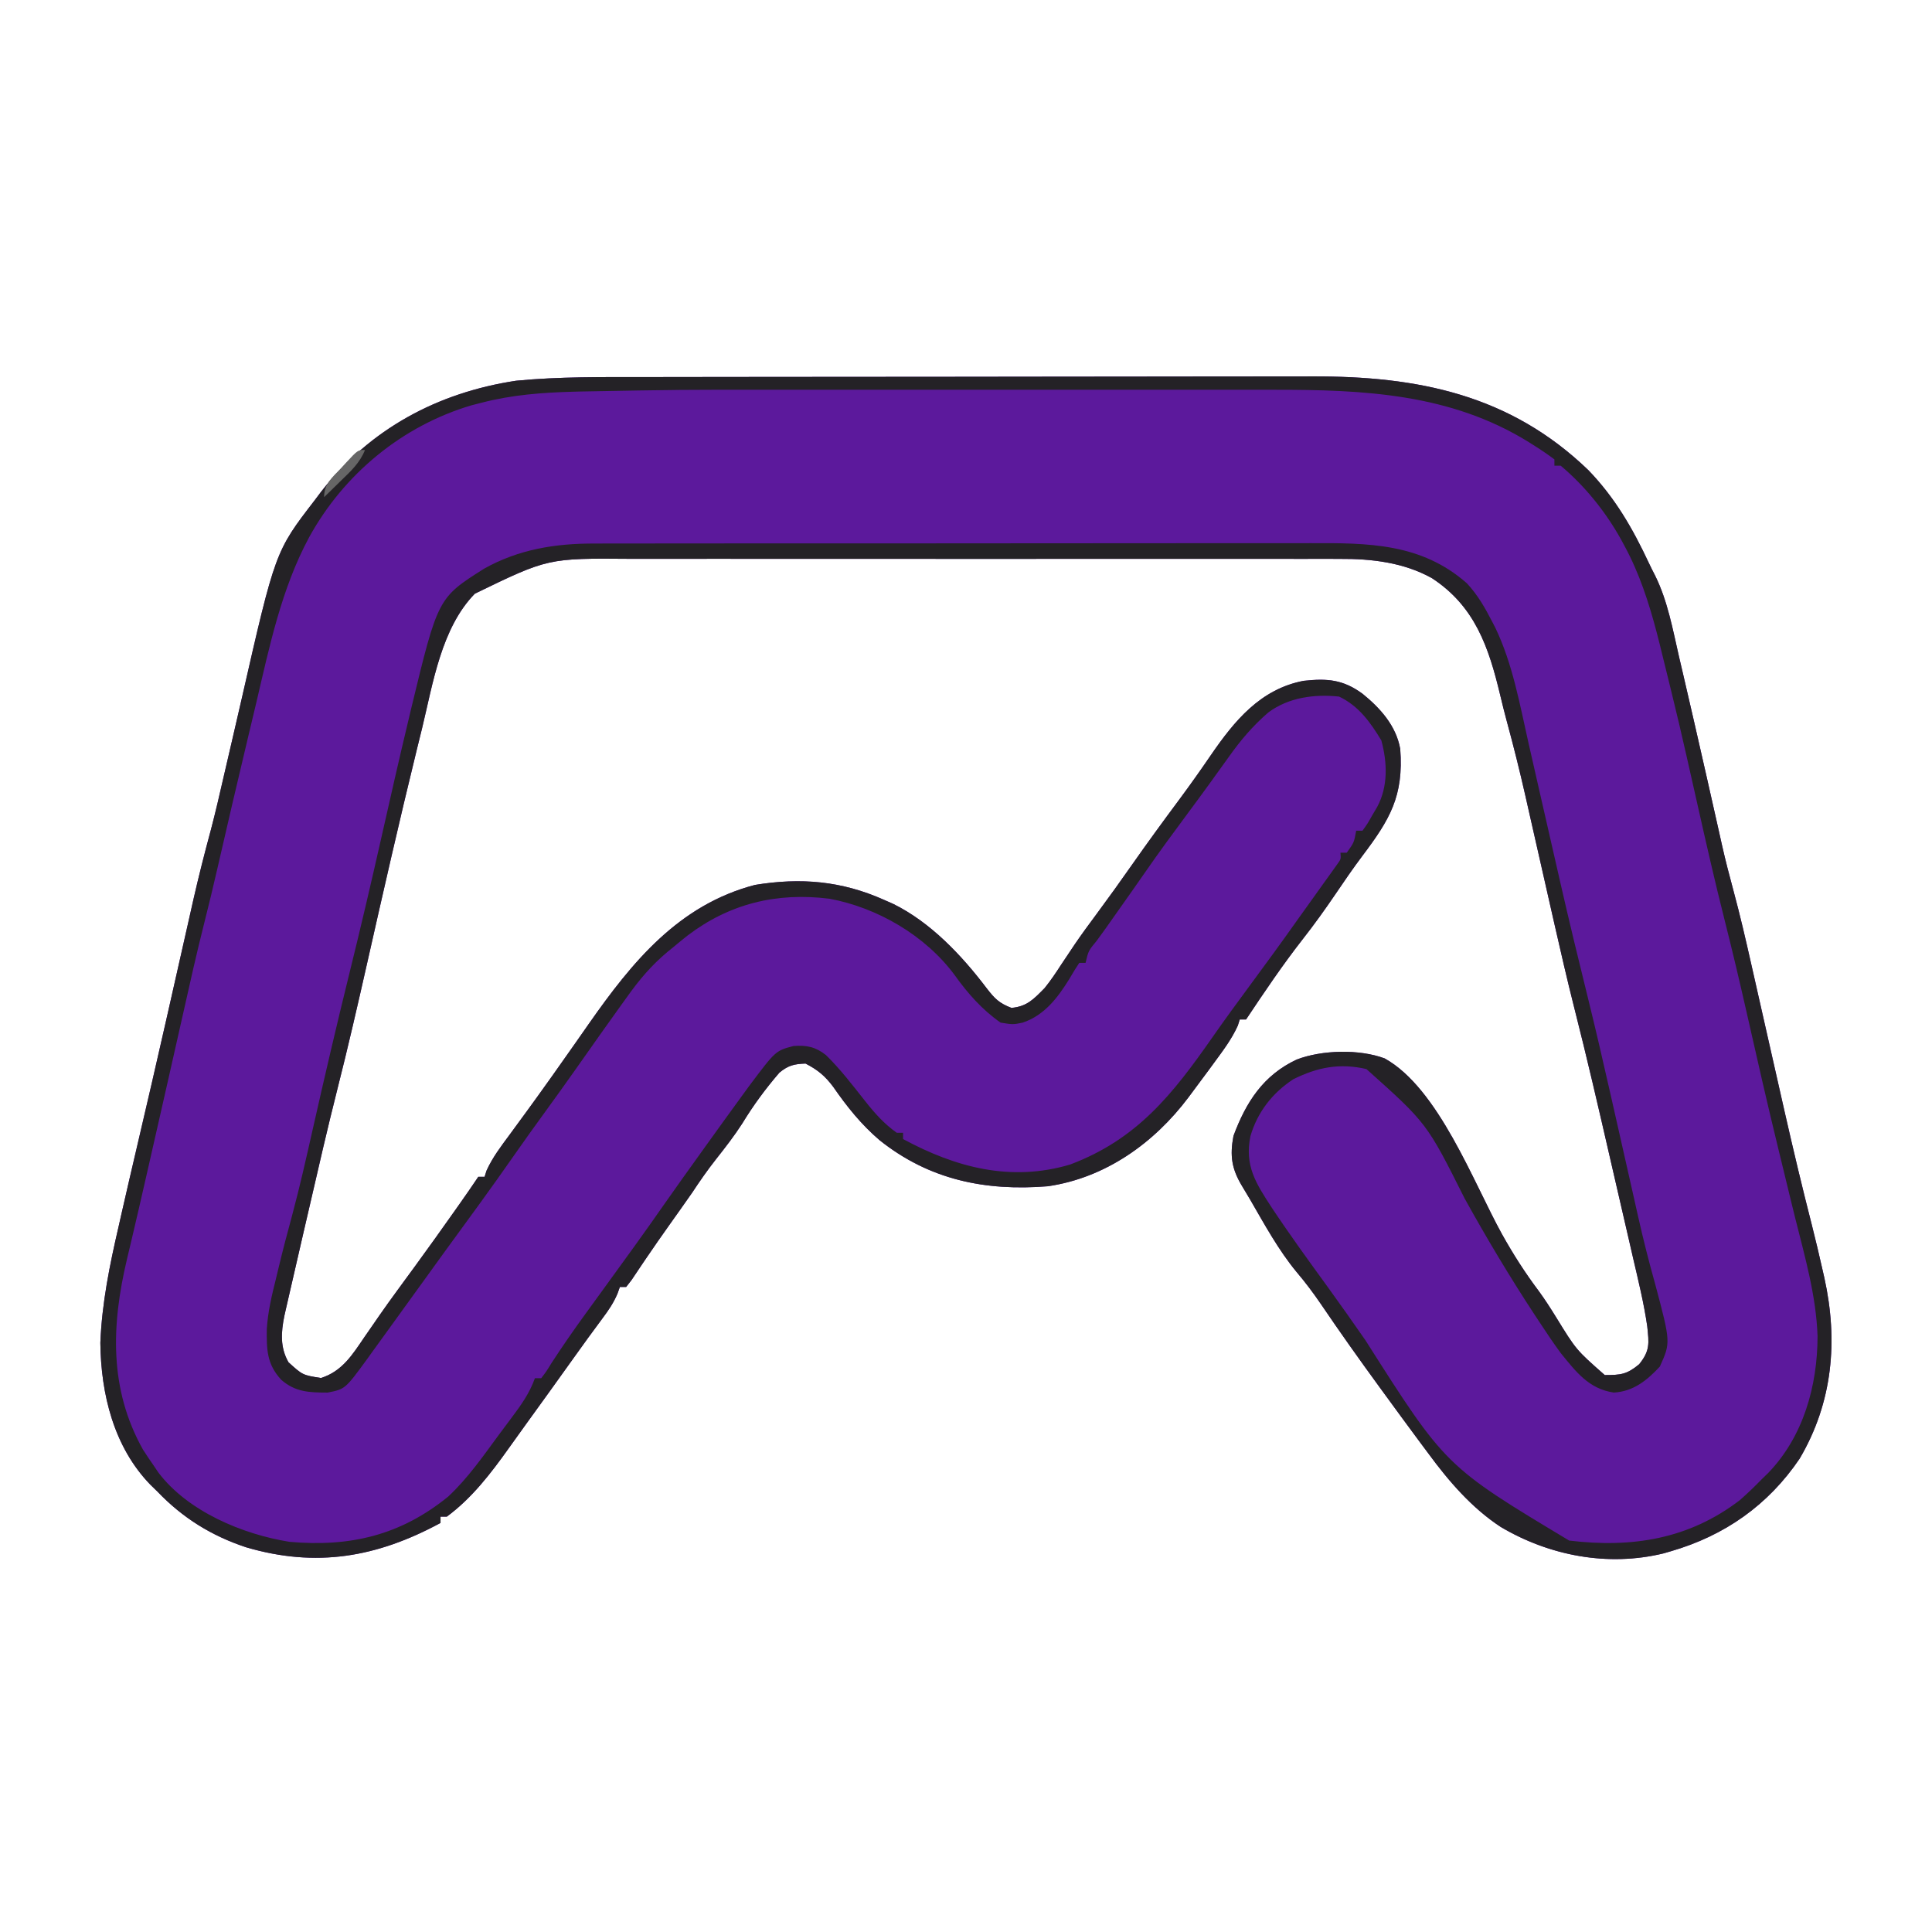
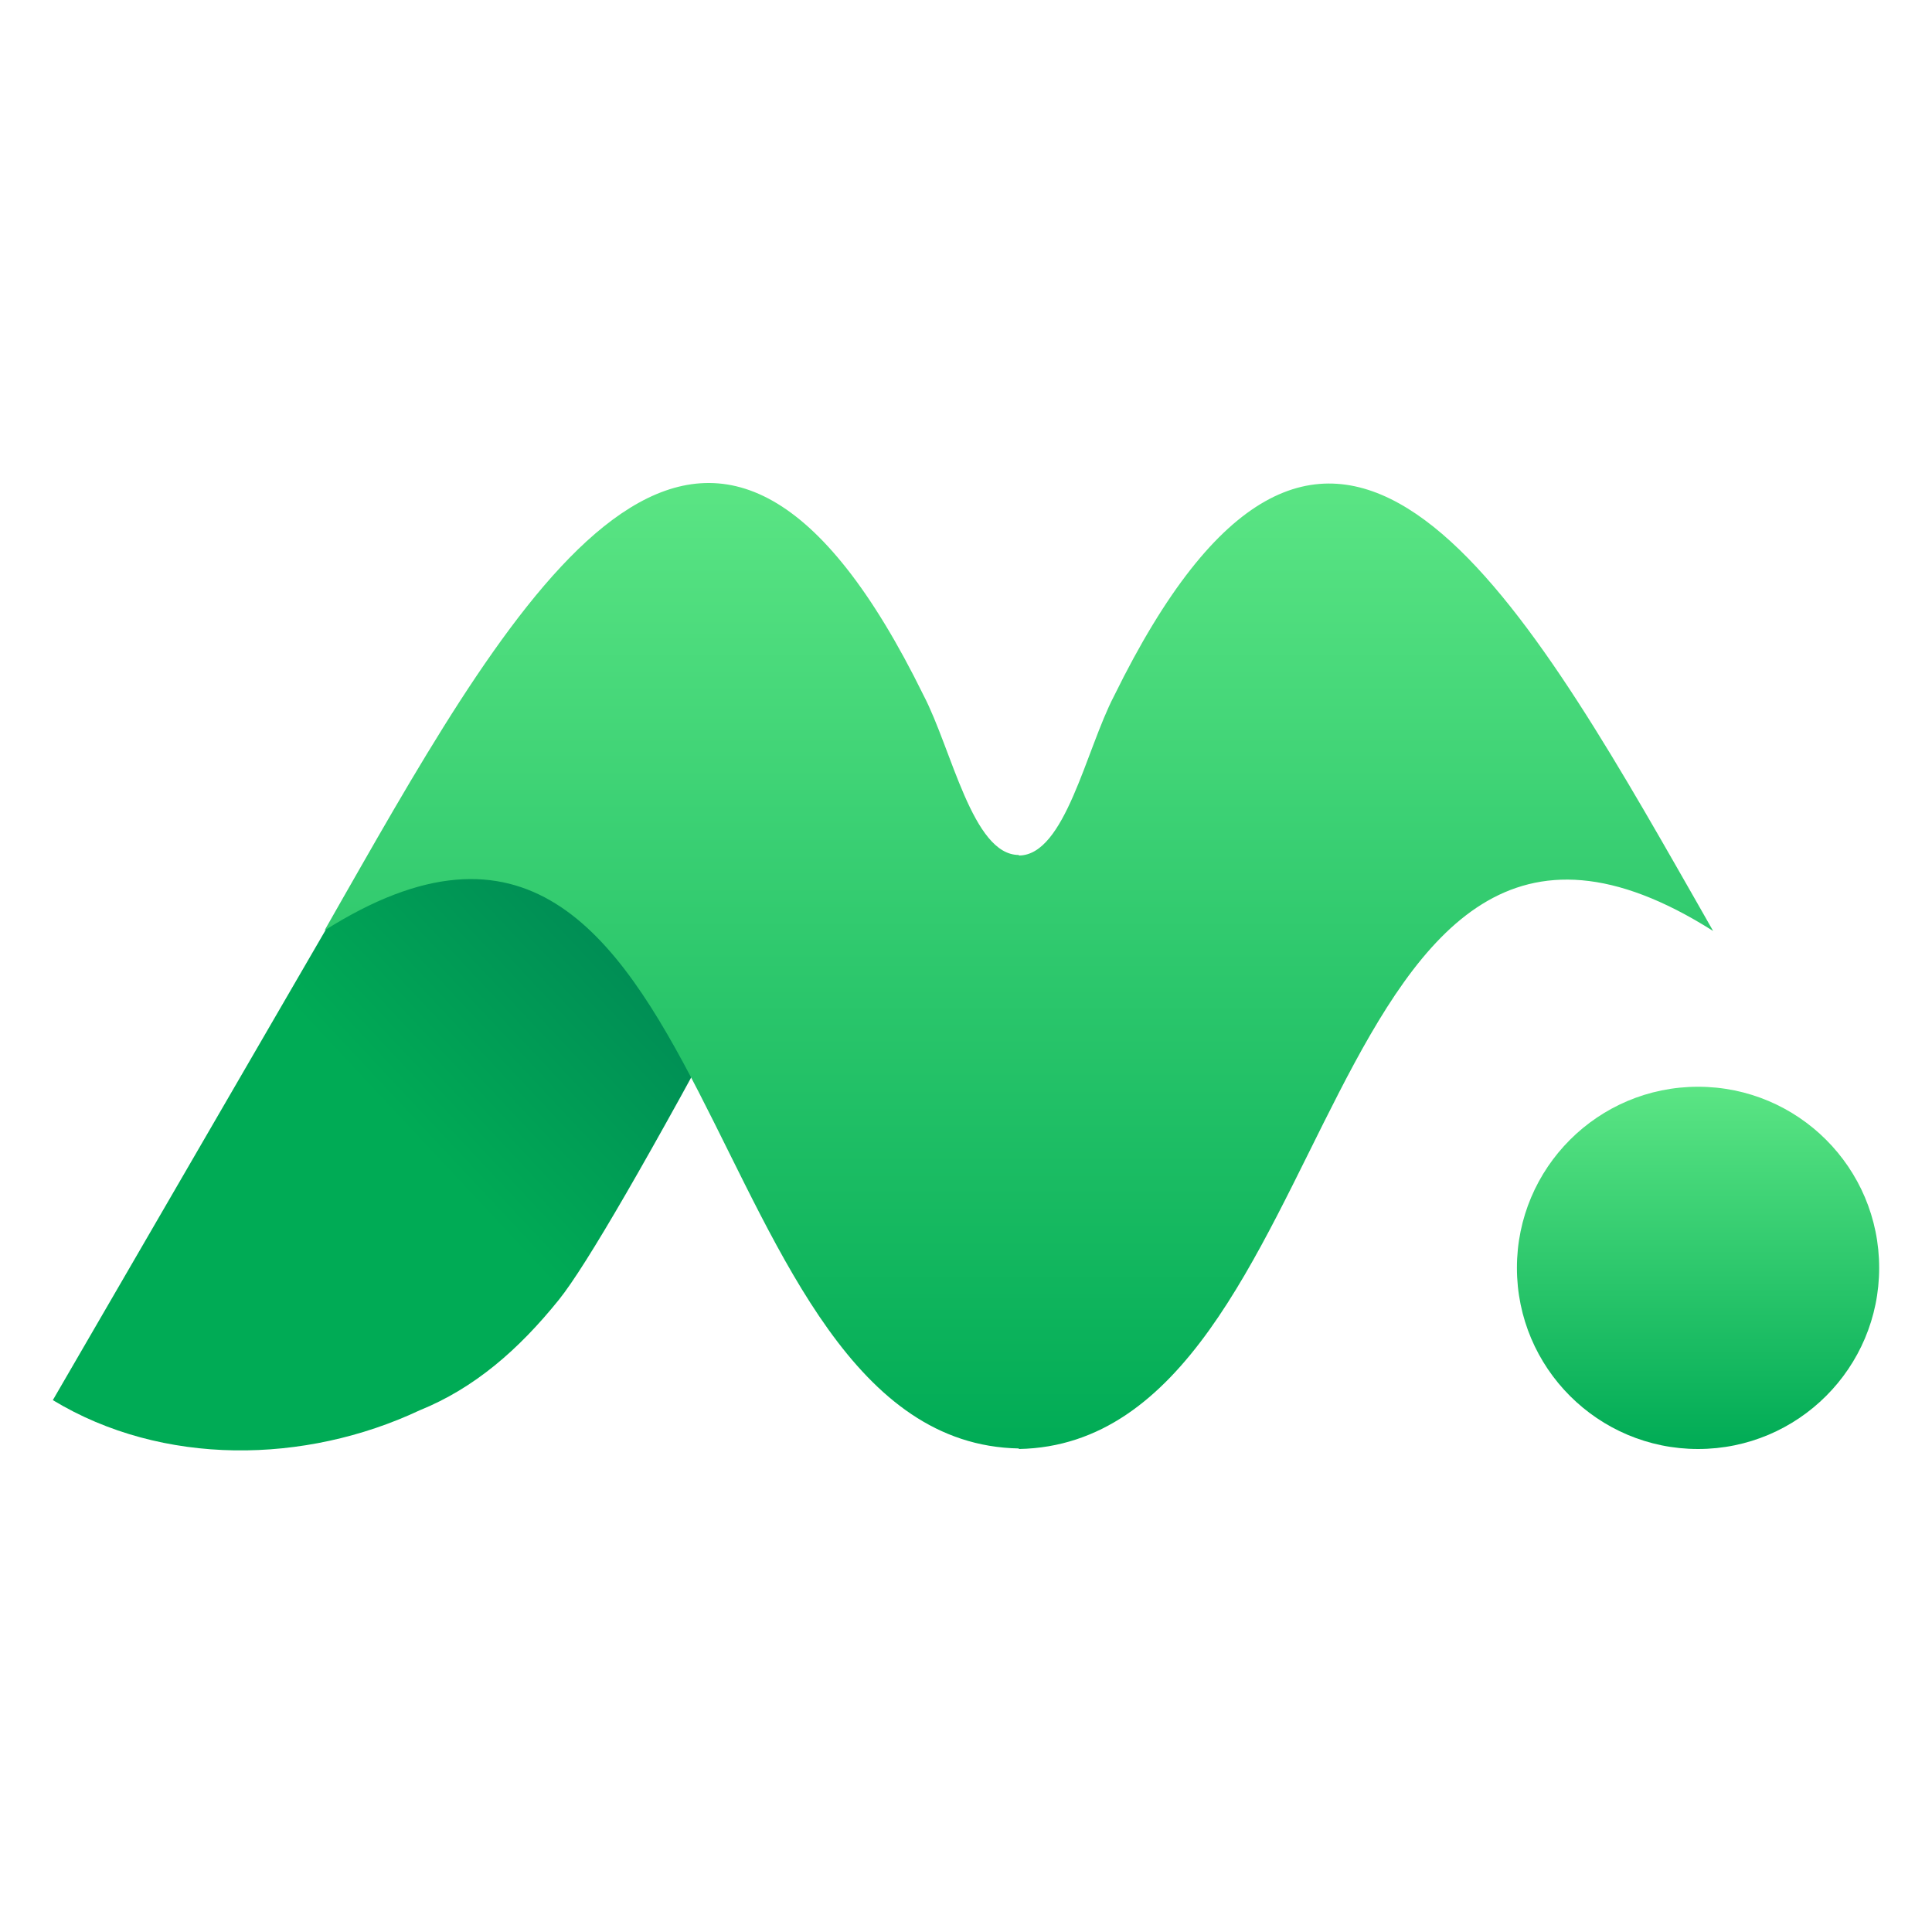
- <svg xmlns="http://www.w3.org/2000/svg" version="1.1" width="614" height="614">
-   <path d="M0 0 C2.523 -0.005 5.046 -0.01 7.57 -0.015 C14.382 -0.028 21.194 -0.035 28.006 -0.039 C32.272 -0.042 36.537 -0.046 40.803 -0.051 C52.651 -0.063 64.499 -0.073 76.348 -0.076 C77.481 -0.077 77.481 -0.077 78.636 -0.077 C79.772 -0.077 79.772 -0.077 80.93 -0.078 C82.463 -0.078 83.996 -0.079 85.53 -0.079 C86.29 -0.079 87.051 -0.08 87.834 -0.08 C100.156 -0.084 112.477 -0.101 124.798 -0.124 C137.496 -0.148 150.195 -0.161 162.893 -0.162 C170.004 -0.163 177.114 -0.168 184.224 -0.187 C190.915 -0.204 197.605 -0.205 204.295 -0.196 C206.737 -0.196 209.178 -0.2 211.62 -0.21 C245.265 -0.339 274.595 5.552 299.522 29.599 C308.029 38.423 313.603 48.137 318.76 59.153 C319.373 60.448 320.009 61.731 320.675 62.999 C324.719 71.143 326.309 80.171 328.335 88.974 C328.767 90.822 329.2 92.67 329.634 94.518 C331.945 104.397 334.199 114.29 336.444 124.185 C336.778 125.656 336.778 125.656 337.119 127.157 C338.189 131.879 339.254 136.602 340.31 141.326 C340.508 142.207 340.706 143.088 340.91 143.996 C341.271 145.605 341.631 147.215 341.987 148.826 C343.07 153.634 344.301 158.387 345.592 163.143 C347.697 170.931 349.513 178.774 351.283 186.644 C351.845 189.143 352.411 191.642 352.977 194.14 C354.183 199.459 355.384 204.779 356.585 210.099 C358.162 217.088 359.742 224.076 361.327 231.063 C361.518 231.905 361.709 232.747 361.906 233.615 C364.62 245.564 367.45 257.473 370.492 269.343 C371.75 274.264 372.901 279.207 374.022 284.161 C374.181 284.857 374.34 285.553 374.503 286.271 C378.919 306.287 377.166 325.867 366.647 343.724 C356.659 358.491 342.832 368.194 325.71 373.161 C324.551 373.498 324.551 373.498 323.37 373.841 C305.692 378.135 287.122 374.606 271.635 365.422 C262.469 359.418 255.147 350.915 248.71 342.161 C247.663 340.756 246.616 339.351 245.569 337.946 C241.923 333.037 238.312 328.102 234.71 323.161 C234.14 322.381 233.57 321.6 232.983 320.796 C226.688 312.165 220.513 303.471 214.519 294.628 C212.087 291.068 209.567 287.701 206.772 284.411 C200.973 277.388 196.587 269.294 192.033 261.433 C191.2 260.002 190.352 258.579 189.486 257.169 C186.123 251.614 185.528 247.509 186.71 241.161 C190.703 230.415 196.194 221.863 206.815 216.888 C214.794 213.828 226.679 213.512 234.772 216.536 C251.894 226.048 263.005 256.053 272.034 272.356 C275.582 278.723 279.393 284.685 283.776 290.513 C285.724 293.181 287.474 295.913 289.21 298.724 C295.634 309.173 295.634 309.173 304.71 317.161 C309.771 317.161 311.726 316.978 315.647 313.724 C319.148 309.375 318.77 307.072 318.216 301.674 C317.151 294.285 315.358 287.041 313.667 279.774 C313.256 277.987 312.846 276.199 312.436 274.411 C311.577 270.669 310.714 266.928 309.846 263.188 C308.752 258.469 307.665 253.747 306.582 249.025 C302.825 232.655 299.058 216.293 294.911 200.017 C292.728 191.386 290.739 182.713 288.764 174.032 C288.509 172.908 288.509 172.908 288.248 171.761 C286.845 165.589 285.448 159.415 284.052 153.242 C283.001 148.595 281.947 143.948 280.891 139.303 C280.408 137.175 279.928 135.046 279.448 132.918 C277.66 125.023 275.702 117.193 273.576 109.383 C272.83 106.608 272.131 103.829 271.471 101.032 C267.841 85.841 263.463 72.846 249.78 63.899 C240.862 58.922 230.604 57.71 220.566 57.78 C219.512 57.776 218.458 57.771 217.372 57.766 C213.877 57.754 210.382 57.763 206.886 57.773 C204.365 57.769 201.844 57.764 199.323 57.757 C193.208 57.745 187.093 57.747 180.978 57.755 C176.003 57.762 171.028 57.763 166.053 57.76 C165.343 57.759 164.633 57.759 163.901 57.758 C162.457 57.757 161.014 57.756 159.57 57.755 C146.059 57.747 132.548 57.757 119.038 57.773 C107.47 57.786 95.903 57.784 84.336 57.77 C70.874 57.754 57.412 57.748 43.949 57.757 C42.511 57.758 41.072 57.759 39.634 57.76 C38.926 57.76 38.218 57.761 37.489 57.761 C32.527 57.764 27.566 57.759 22.604 57.752 C15.911 57.743 9.218 57.75 2.525 57.767 C0.077 57.771 -2.372 57.77 -4.82 57.763 C-31.123 57.542 -31.123 57.542 -54.38 68.837 C-65.048 79.738 -67.716 97.433 -71.165 111.661 C-71.717 113.9 -72.269 116.138 -72.822 118.377 C-78.399 141.118 -83.583 163.954 -88.733 186.796 C-91.712 199.997 -94.737 213.175 -98.068 226.294 C-101.247 238.851 -104.127 251.478 -107.04 264.099 C-107.622 266.611 -108.204 269.123 -108.786 271.636 C-111.639 283.937 -111.639 283.937 -114.446 296.248 C-114.602 296.939 -114.758 297.63 -114.919 298.342 C-115.988 303.582 -116.3 308.403 -113.603 313.099 C-109.106 317.179 -109.106 317.179 -103.29 318.099 C-96.544 315.99 -93.268 310.673 -89.478 305.099 C-88.415 303.563 -87.351 302.028 -86.286 300.493 C-85.773 299.749 -85.26 299.005 -84.731 298.238 C-82.872 295.559 -80.964 292.919 -79.04 290.286 C-78.411 289.425 -77.782 288.564 -77.134 287.677 C-75.905 286 -74.676 284.323 -73.447 282.646 C-69.216 276.855 -65.051 271.02 -60.915 265.161 C-60.129 264.047 -60.129 264.047 -59.326 262.911 C-57.284 260.012 -55.258 257.112 -53.29 254.161 C-52.63 254.161 -51.97 254.161 -51.29 254.161 C-51.084 253.51 -50.878 252.859 -50.665 252.188 C-48.743 247.956 -46.049 244.449 -43.29 240.724 C-42.11 239.111 -40.931 237.497 -39.751 235.884 C-39.166 235.086 -38.58 234.288 -37.977 233.466 C-35.598 230.215 -33.253 226.941 -30.915 223.661 C-30.303 222.804 -30.303 222.804 -29.679 221.929 C-27.366 218.684 -25.071 215.428 -22.79 212.161 C-21.624 210.494 -20.457 208.827 -19.29 207.161 C-18.919 206.63 -18.548 206.099 -18.166 205.552 C-4.408 185.901 10.381 167.735 34.639 161.396 C49.174 159.005 62.182 160.107 75.71 166.161 C76.664 166.583 77.618 167.004 78.6 167.438 C90.477 173.292 100.363 183.783 108.284 194.239 C110.805 197.495 112.209 198.97 116.147 200.474 C121.119 200.038 123.286 197.635 126.71 194.161 C128.632 191.786 130.301 189.288 131.96 186.724 C132.912 185.295 133.867 183.868 134.823 182.442 C135.302 181.726 135.781 181.009 136.275 180.271 C138.482 177.026 140.808 173.874 143.147 170.724 C147.013 165.503 150.794 160.231 154.522 154.911 C159.404 147.951 164.412 141.093 169.487 134.272 C172.924 129.639 176.249 124.949 179.503 120.186 C187.009 109.256 195.274 99.164 208.987 96.532 C216.467 95.718 221.514 96.086 227.729 100.642 C233.38 105.223 238.391 110.801 239.71 118.161 C240.85 133.173 236.386 140.622 227.71 152.126 C224.728 156.096 221.928 160.174 219.147 164.286 C215.81 169.2 212.377 173.988 208.71 178.661 C202.292 186.868 196.487 195.496 190.71 204.161 C190.05 204.161 189.39 204.161 188.71 204.161 C188.402 205.132 188.402 205.132 188.089 206.122 C186.142 210.411 183.429 214.001 180.647 217.786 C180.061 218.587 179.474 219.388 178.87 220.214 C177.16 222.537 175.438 224.851 173.71 227.161 C173.276 227.744 172.843 228.326 172.397 228.926 C161.487 243.447 146 254.502 127.71 257.161 C107.849 258.755 90.07 255.14 74.237 242.513 C68.388 237.507 63.876 231.868 59.51 225.56 C56.883 222.059 54.604 220.18 50.71 218.161 C47.073 218.306 45.231 218.732 42.401 221.06 C37.968 226.217 34.132 231.414 30.6 237.224 C28.047 241.19 25.183 244.871 22.261 248.571 C19.561 251.999 17.11 255.519 14.71 259.161 C12.309 262.611 9.868 266.033 7.435 269.46 C4.922 273.006 2.426 276.559 -0.005 280.161 C-0.415 280.766 -0.824 281.37 -1.247 281.993 C-2.352 283.63 -3.45 285.272 -4.548 286.915 C-5.41 288.027 -5.41 288.027 -6.29 289.161 C-6.95 289.161 -7.61 289.161 -8.29 289.161 C-8.548 289.884 -8.806 290.607 -9.072 291.353 C-10.351 294.301 -11.861 296.532 -13.79 299.099 C-16.895 303.279 -19.962 307.48 -22.978 311.724 C-28.036 318.822 -33.135 325.891 -38.247 332.95 C-40.048 335.437 -41.84 337.929 -43.615 340.435 C-49.325 348.445 -55.318 356.277 -63.29 362.161 C-63.95 362.161 -64.61 362.161 -65.29 362.161 C-65.29 362.821 -65.29 363.481 -65.29 364.161 C-85.512 375.09 -104.752 378.459 -127.084 371.893 C-138.112 368.235 -147.245 362.568 -155.29 354.161 C-156.365 353.115 -156.365 353.115 -157.462 352.048 C-169.109 340.073 -173.227 323.215 -173.396 306.913 C-172.916 294.359 -170.429 282.172 -167.603 269.974 C-167.285 268.571 -166.968 267.168 -166.652 265.765 C-165.044 258.666 -163.389 251.579 -161.73 244.492 C-158.597 231.112 -155.496 217.726 -152.466 204.321 C-152.307 203.619 -152.148 202.917 -151.985 202.193 C-150.526 195.744 -149.069 189.294 -147.616 182.843 C-146.807 179.248 -145.994 175.654 -145.18 172.06 C-144.735 170.092 -144.293 168.123 -143.851 166.154 C-142.159 158.694 -140.278 151.31 -138.282 143.927 C-136.792 138.269 -135.482 132.573 -134.179 126.87 C-133.36 123.294 -132.524 119.722 -131.691 116.149 C-130.646 111.668 -129.606 107.185 -128.585 102.698 C-117.808 55.399 -117.808 55.399 -105.29 39.161 C-104.26 37.788 -104.26 37.788 -103.208 36.388 C-87.58 16.407 -66.204 4.938 -41.29 1.161 C-27.565 -0.173 -13.773 0.006 0 0 Z " fill="#5C199C" transform="translate(205.2903,119.8389)" />
-   <path d="M0 0 C2.523 -0.005 5.046 -0.01 7.57 -0.015 C14.382 -0.028 21.194 -0.035 28.006 -0.039 C32.272 -0.042 36.537 -0.046 40.803 -0.051 C52.651 -0.063 64.499 -0.073 76.348 -0.076 C77.481 -0.077 77.481 -0.077 78.636 -0.077 C79.772 -0.077 79.772 -0.077 80.93 -0.078 C82.463 -0.078 83.996 -0.079 85.53 -0.079 C86.29 -0.079 87.051 -0.08 87.834 -0.08 C100.156 -0.084 112.477 -0.101 124.798 -0.124 C137.496 -0.148 150.195 -0.161 162.893 -0.162 C170.004 -0.163 177.114 -0.168 184.224 -0.187 C190.915 -0.204 197.605 -0.205 204.295 -0.196 C206.737 -0.196 209.178 -0.2 211.62 -0.21 C245.265 -0.339 274.595 5.552 299.522 29.599 C308.029 38.423 313.603 48.137 318.76 59.153 C319.373 60.448 320.009 61.731 320.675 62.999 C324.719 71.143 326.309 80.171 328.335 88.974 C328.767 90.822 329.2 92.67 329.634 94.518 C331.945 104.397 334.199 114.29 336.444 124.185 C336.778 125.656 336.778 125.656 337.119 127.157 C338.189 131.879 339.254 136.602 340.31 141.326 C340.508 142.207 340.706 143.088 340.91 143.996 C341.271 145.605 341.631 147.215 341.987 148.826 C343.07 153.634 344.301 158.387 345.592 163.143 C347.697 170.931 349.513 178.774 351.283 186.644 C351.845 189.143 352.411 191.642 352.977 194.14 C354.183 199.459 355.384 204.779 356.585 210.099 C358.162 217.088 359.742 224.076 361.327 231.063 C361.518 231.905 361.709 232.747 361.906 233.615 C364.62 245.564 367.45 257.473 370.492 269.343 C371.75 274.264 372.901 279.207 374.022 284.161 C374.181 284.857 374.34 285.553 374.503 286.271 C378.919 306.287 377.166 325.867 366.647 343.724 C356.659 358.491 342.832 368.194 325.71 373.161 C324.551 373.498 324.551 373.498 323.37 373.841 C305.692 378.135 287.122 374.606 271.635 365.422 C262.469 359.418 255.147 350.915 248.71 342.161 C247.663 340.756 246.616 339.351 245.569 337.946 C241.923 333.037 238.312 328.102 234.71 323.161 C234.14 322.381 233.57 321.6 232.983 320.796 C226.688 312.165 220.513 303.471 214.519 294.628 C212.087 291.068 209.567 287.701 206.772 284.411 C200.973 277.388 196.587 269.294 192.033 261.433 C191.2 260.002 190.352 258.579 189.486 257.169 C186.123 251.614 185.528 247.509 186.71 241.161 C190.703 230.415 196.194 221.863 206.815 216.888 C214.794 213.828 226.679 213.512 234.772 216.536 C251.894 226.048 263.005 256.053 272.034 272.356 C275.582 278.723 279.393 284.685 283.776 290.513 C285.724 293.181 287.474 295.913 289.21 298.724 C295.634 309.173 295.634 309.173 304.71 317.161 C309.771 317.161 311.726 316.978 315.647 313.724 C319.148 309.375 318.77 307.072 318.216 301.674 C317.151 294.285 315.358 287.041 313.667 279.774 C313.256 277.987 312.846 276.199 312.436 274.411 C311.577 270.669 310.714 266.928 309.846 263.188 C308.752 258.469 307.665 253.747 306.582 249.025 C302.825 232.655 299.058 216.293 294.911 200.017 C292.728 191.386 290.739 182.713 288.764 174.032 C288.509 172.908 288.509 172.908 288.248 171.761 C286.845 165.589 285.448 159.415 284.052 153.242 C283.001 148.595 281.947 143.948 280.891 139.303 C280.408 137.175 279.928 135.046 279.448 132.918 C277.66 125.023 275.702 117.193 273.576 109.383 C272.83 106.608 272.131 103.829 271.471 101.032 C267.841 85.841 263.463 72.846 249.78 63.899 C240.862 58.922 230.604 57.71 220.566 57.78 C219.512 57.776 218.458 57.771 217.372 57.766 C213.877 57.754 210.382 57.763 206.886 57.773 C204.365 57.769 201.844 57.764 199.323 57.757 C193.208 57.745 187.093 57.747 180.978 57.755 C176.003 57.762 171.028 57.763 166.053 57.76 C165.343 57.759 164.633 57.759 163.901 57.758 C162.457 57.757 161.014 57.756 159.57 57.755 C146.059 57.747 132.548 57.757 119.038 57.773 C107.47 57.786 95.903 57.784 84.336 57.77 C70.874 57.754 57.412 57.748 43.949 57.757 C42.511 57.758 41.072 57.759 39.634 57.76 C38.926 57.76 38.218 57.761 37.489 57.761 C32.527 57.764 27.566 57.759 22.604 57.752 C15.911 57.743 9.218 57.75 2.525 57.767 C0.077 57.771 -2.372 57.77 -4.82 57.763 C-31.123 57.542 -31.123 57.542 -54.38 68.837 C-65.048 79.738 -67.716 97.433 -71.165 111.661 C-71.717 113.9 -72.269 116.138 -72.822 118.377 C-78.399 141.118 -83.583 163.954 -88.733 186.796 C-91.712 199.997 -94.737 213.175 -98.068 226.294 C-101.247 238.851 -104.127 251.478 -107.04 264.099 C-107.622 266.611 -108.204 269.123 -108.786 271.636 C-111.639 283.937 -111.639 283.937 -114.446 296.248 C-114.602 296.939 -114.758 297.63 -114.919 298.342 C-115.988 303.582 -116.3 308.403 -113.603 313.099 C-109.106 317.179 -109.106 317.179 -103.29 318.099 C-96.544 315.99 -93.268 310.673 -89.478 305.099 C-88.415 303.563 -87.351 302.028 -86.286 300.493 C-85.773 299.749 -85.26 299.005 -84.731 298.238 C-82.872 295.559 -80.964 292.919 -79.04 290.286 C-78.411 289.425 -77.782 288.564 -77.134 287.677 C-75.905 286 -74.676 284.323 -73.447 282.646 C-69.216 276.855 -65.051 271.02 -60.915 265.161 C-60.129 264.047 -60.129 264.047 -59.326 262.911 C-57.284 260.012 -55.258 257.112 -53.29 254.161 C-52.63 254.161 -51.97 254.161 -51.29 254.161 C-51.084 253.51 -50.878 252.859 -50.665 252.188 C-48.743 247.956 -46.049 244.449 -43.29 240.724 C-42.11 239.111 -40.931 237.497 -39.751 235.884 C-39.166 235.086 -38.58 234.288 -37.977 233.466 C-35.598 230.215 -33.253 226.941 -30.915 223.661 C-30.303 222.804 -30.303 222.804 -29.679 221.929 C-27.366 218.684 -25.071 215.428 -22.79 212.161 C-21.624 210.494 -20.457 208.827 -19.29 207.161 C-18.919 206.63 -18.548 206.099 -18.166 205.552 C-4.408 185.901 10.381 167.735 34.639 161.396 C49.174 159.005 62.182 160.107 75.71 166.161 C76.664 166.583 77.618 167.004 78.6 167.438 C90.477 173.292 100.363 183.783 108.284 194.239 C110.805 197.495 112.209 198.97 116.147 200.474 C121.119 200.038 123.286 197.635 126.71 194.161 C128.632 191.786 130.301 189.288 131.96 186.724 C132.912 185.295 133.867 183.868 134.823 182.442 C135.302 181.726 135.781 181.009 136.275 180.271 C138.482 177.026 140.808 173.874 143.147 170.724 C147.013 165.503 150.794 160.231 154.522 154.911 C159.404 147.951 164.412 141.093 169.487 134.272 C172.924 129.639 176.249 124.949 179.503 120.186 C187.009 109.256 195.274 99.164 208.987 96.532 C216.467 95.718 221.514 96.086 227.729 100.642 C233.38 105.223 238.391 110.801 239.71 118.161 C240.85 133.173 236.386 140.622 227.71 152.126 C224.728 156.096 221.928 160.174 219.147 164.286 C215.81 169.2 212.377 173.988 208.71 178.661 C202.292 186.868 196.487 195.496 190.71 204.161 C190.05 204.161 189.39 204.161 188.71 204.161 C188.402 205.132 188.402 205.132 188.089 206.122 C186.142 210.411 183.429 214.001 180.647 217.786 C180.061 218.587 179.474 219.388 178.87 220.214 C177.16 222.537 175.438 224.851 173.71 227.161 C173.276 227.744 172.843 228.326 172.397 228.926 C161.487 243.447 146 254.502 127.71 257.161 C107.849 258.755 90.07 255.14 74.237 242.513 C68.388 237.507 63.876 231.868 59.51 225.56 C56.883 222.059 54.604 220.18 50.71 218.161 C47.073 218.306 45.231 218.732 42.401 221.06 C37.968 226.217 34.132 231.414 30.6 237.224 C28.047 241.19 25.183 244.871 22.261 248.571 C19.561 251.999 17.11 255.519 14.71 259.161 C12.309 262.611 9.868 266.033 7.435 269.46 C4.922 273.006 2.426 276.559 -0.005 280.161 C-0.415 280.766 -0.824 281.37 -1.247 281.993 C-2.352 283.63 -3.45 285.272 -4.548 286.915 C-5.41 288.027 -5.41 288.027 -6.29 289.161 C-6.95 289.161 -7.61 289.161 -8.29 289.161 C-8.548 289.884 -8.806 290.607 -9.072 291.353 C-10.351 294.301 -11.861 296.532 -13.79 299.099 C-16.895 303.279 -19.962 307.48 -22.978 311.724 C-28.036 318.822 -33.135 325.891 -38.247 332.95 C-40.048 335.437 -41.84 337.929 -43.615 340.435 C-49.325 348.445 -55.318 356.277 -63.29 362.161 C-63.95 362.161 -64.61 362.161 -65.29 362.161 C-65.29 362.821 -65.29 363.481 -65.29 364.161 C-85.512 375.09 -104.752 378.459 -127.084 371.893 C-138.112 368.235 -147.245 362.568 -155.29 354.161 C-156.365 353.115 -156.365 353.115 -157.462 352.048 C-169.109 340.073 -173.227 323.215 -173.396 306.913 C-172.916 294.359 -170.429 282.172 -167.603 269.974 C-167.285 268.571 -166.968 267.168 -166.652 265.765 C-165.044 258.666 -163.389 251.579 -161.73 244.492 C-158.597 231.112 -155.496 217.726 -152.466 204.321 C-152.307 203.619 -152.148 202.917 -151.985 202.193 C-150.526 195.744 -149.069 189.294 -147.616 182.843 C-146.807 179.248 -145.994 175.654 -145.18 172.06 C-144.735 170.092 -144.293 168.123 -143.851 166.154 C-142.159 158.694 -140.278 151.31 -138.282 143.927 C-136.792 138.269 -135.482 132.573 -134.179 126.87 C-133.36 123.294 -132.524 119.722 -131.691 116.149 C-130.646 111.668 -129.606 107.185 -128.585 102.698 C-117.808 55.399 -117.808 55.399 -105.29 39.161 C-104.26 37.788 -104.26 37.788 -103.208 36.388 C-87.58 16.407 -66.204 4.938 -41.29 1.161 C-27.565 -0.173 -13.773 0.006 0 0 Z M-20.889 4.587 C-21.917 4.615 -21.917 4.615 -22.966 4.642 C-32.976 4.917 -42.577 5.63 -52.29 8.161 C-53.327 8.427 -54.363 8.692 -55.431 8.966 C-77.485 15.49 -96.043 30.852 -107.074 50.955 C-115.877 67.349 -119.622 85.513 -123.838 103.477 C-124.688 107.085 -125.554 110.689 -126.417 114.294 C-129.777 128.344 -133.051 142.414 -136.279 156.495 C-137.564 162.081 -138.894 167.649 -140.306 173.204 C-142.815 183.1 -145.024 193.063 -147.264 203.023 C-148.321 207.723 -149.382 212.422 -150.443 217.121 C-150.975 219.476 -151.506 221.831 -152.038 224.186 C-154.113 233.384 -156.2 242.579 -158.301 251.771 C-158.619 253.163 -158.937 254.555 -159.255 255.948 C-160.603 261.854 -161.956 267.758 -163.352 273.653 C-163.531 274.412 -163.711 275.171 -163.896 275.953 C-164.242 277.41 -164.588 278.866 -164.936 280.322 C-169.904 301.252 -170.65 321.605 -159.853 340.849 C-158.698 342.641 -157.514 344.415 -156.29 346.161 C-155.853 346.811 -155.416 347.461 -154.966 348.13 C-145.593 360.515 -128.199 367.779 -113.29 370.161 C-94.084 371.865 -78.056 368.137 -62.853 355.786 C-56.666 350.015 -51.787 342.992 -46.791 336.2 C-45.457 334.387 -44.108 332.586 -42.751 330.79 C-39.668 326.659 -37.046 323.04 -35.29 318.161 C-34.63 318.161 -33.97 318.161 -33.29 318.161 C-31.683 316.064 -31.683 316.064 -29.978 313.286 C-26.492 307.926 -22.861 302.709 -19.103 297.536 C-18.552 296.778 -18.002 296.019 -17.435 295.238 C-16.298 293.672 -15.16 292.107 -14.022 290.543 C-11.146 286.588 -8.28 282.625 -5.415 278.661 C-4.866 277.901 -4.317 277.142 -3.751 276.359 C-0.463 271.804 2.787 267.226 5.995 262.614 C9.852 257.096 13.785 251.631 17.71 246.161 C18.24 245.422 18.77 244.682 19.316 243.92 C23.094 238.653 26.89 233.399 30.71 228.161 C31.415 227.193 32.12 226.225 32.846 225.228 C41.215 214.075 41.215 214.075 46.905 212.587 C51.06 212.27 53.929 212.869 57.21 215.474 C61.804 219.972 65.731 225.124 69.71 230.161 C72.73 233.971 75.698 237.342 79.71 240.161 C80.37 240.161 81.03 240.161 81.71 240.161 C81.71 240.821 81.71 241.481 81.71 242.161 C98.437 251.193 115.928 255.851 134.78 250.263 C156.115 242.241 167.384 227.927 180.013 209.838 C183.869 204.319 187.828 198.884 191.835 193.474 C197.089 186.373 202.284 179.237 207.385 172.025 C208.913 169.875 210.452 167.733 211.991 165.591 C213.106 164.031 214.22 162.471 215.335 160.911 C215.869 160.171 216.402 159.431 216.952 158.668 C217.442 157.98 217.932 157.292 218.436 156.583 C218.875 155.97 219.314 155.358 219.767 154.727 C220.882 153.18 220.882 153.18 220.71 151.161 C221.37 151.161 222.03 151.161 222.71 151.161 C225.026 147.94 225.026 147.94 225.71 144.161 C226.37 144.161 227.03 144.161 227.71 144.161 C229.273 142.016 229.273 142.016 230.772 139.349 C231.299 138.455 231.827 137.562 232.37 136.642 C235.889 130.126 235.615 122.498 233.71 115.474 C230.22 109.694 226.476 104.469 220.272 101.536 C212.434 100.711 204.283 101.778 197.808 106.568 C192.788 110.894 188.899 115.509 185.085 120.911 C183.873 122.592 182.661 124.273 181.448 125.954 C180.527 127.241 180.527 127.241 179.587 128.553 C177.119 131.982 174.606 135.376 172.091 138.77 C167.502 144.961 162.936 151.162 158.553 157.501 C155.92 161.3 153.251 165.073 150.585 168.849 C150.081 169.562 149.578 170.276 149.059 171.011 C148.57 171.704 148.081 172.397 147.577 173.11 C147.101 173.786 146.625 174.462 146.135 175.159 C145.178 176.503 144.21 177.839 143.23 179.167 C140.611 182.331 140.611 182.331 139.71 186.161 C139.05 186.161 138.39 186.161 137.71 186.161 C136.607 187.809 135.578 189.507 134.585 191.224 C130.877 197.236 126.609 202.861 119.71 205.161 C116.647 205.786 116.647 205.786 112.71 205.161 C106.821 201.043 102.257 195.866 98.108 190.056 C88.82 177.472 73.551 168.605 58.335 165.786 C41.549 163.678 26.532 167.332 13.147 177.536 C11.65 178.721 10.174 179.934 8.71 181.161 C8.109 181.648 7.508 182.134 6.889 182.635 C1.737 186.934 -2.169 191.576 -6.04 197.036 C-6.94 198.281 -6.94 198.281 -7.858 199.552 C-9.681 202.08 -11.488 204.618 -13.29 207.161 C-13.817 207.903 -14.344 208.645 -14.886 209.409 C-17.359 212.895 -19.82 216.389 -22.275 219.888 C-25.51 224.488 -28.803 229.045 -32.103 233.599 C-35.363 238.099 -38.62 242.597 -41.79 247.161 C-49.071 257.637 -56.645 267.914 -64.157 278.224 C-66.368 281.268 -68.567 284.319 -70.765 287.372 C-73.006 290.481 -75.254 293.586 -77.502 296.689 C-78.725 298.38 -79.946 300.072 -81.164 301.766 C-83.033 304.361 -84.911 306.949 -86.79 309.536 C-87.365 310.339 -87.94 311.141 -88.533 311.968 C-95.582 321.626 -95.582 321.626 -101.157 322.728 C-107.003 322.72 -111.436 322.604 -115.954 318.626 C-120.543 313.595 -120.56 309.016 -120.498 302.511 C-120.155 296.967 -118.885 291.725 -117.54 286.349 C-117.288 285.288 -117.035 284.228 -116.775 283.136 C-115.412 277.476 -113.939 271.852 -112.407 266.235 C-109.973 257.169 -107.925 248.019 -105.86 238.863 C-102.13 222.341 -98.289 205.854 -94.228 189.411 C-90.698 175.111 -87.342 160.78 -84.103 146.411 C-81.265 133.835 -78.419 121.262 -75.415 108.724 C-75.153 107.619 -74.891 106.514 -74.622 105.375 C-66.114 70.186 -66.114 70.186 -51.478 60.911 C-40.502 54.742 -28.767 52.852 -16.305 52.9 C-15.244 52.897 -14.182 52.893 -13.089 52.889 C-9.557 52.879 -6.026 52.882 -2.494 52.886 C0.048 52.882 2.59 52.877 5.132 52.871 C11.306 52.859 17.479 52.856 23.653 52.859 C28.676 52.861 33.698 52.859 38.72 52.855 C39.794 52.854 39.794 52.854 40.891 52.853 C42.347 52.852 43.802 52.85 45.258 52.849 C58.893 52.838 72.528 52.84 86.163 52.847 C98.614 52.852 111.066 52.84 123.517 52.821 C136.327 52.802 149.136 52.794 161.945 52.798 C169.126 52.799 176.308 52.797 183.49 52.783 C190.246 52.77 197.002 52.772 203.758 52.785 C206.231 52.788 208.704 52.785 211.177 52.777 C229.473 52.72 246.371 52.734 260.897 65.536 C264.337 69.238 266.667 73.321 268.96 77.786 C269.277 78.4 269.594 79.014 269.921 79.647 C275.435 91.091 277.719 104.086 280.503 116.415 C280.853 117.952 281.204 119.49 281.555 121.027 C282.292 124.258 283.027 127.49 283.761 130.722 C285.487 138.324 287.225 145.924 288.965 153.523 C289.506 155.891 290.046 158.259 290.585 160.628 C293.394 172.933 296.363 185.196 299.395 197.448 C301.877 207.484 304.187 217.557 306.475 227.638 C306.643 228.377 306.811 229.117 306.984 229.879 C308.691 237.399 310.391 244.921 312.083 252.445 C312.72 255.275 313.359 258.104 313.997 260.933 C314.438 262.887 314.875 264.842 315.313 266.797 C316.932 273.975 318.717 281.078 320.71 288.161 C325.676 306.819 325.676 306.819 322.21 314.474 C318.112 318.879 313.793 322.379 307.585 322.724 C299.629 321.569 295.532 316.081 290.71 310.161 C288.375 306.979 286.188 303.711 284.022 300.411 C283.421 299.501 282.819 298.59 282.199 297.653 C274.393 285.749 267.109 273.547 260.21 261.099 C248.168 237.094 248.168 237.094 228.96 219.911 C220.524 217.964 213.449 219.297 205.71 223.161 C199.093 227.497 194.354 233.567 192.108 241.208 C190.19 250.609 193.805 256.187 198.864 263.927 C204.559 272.508 210.61 280.84 216.663 289.169 C220.725 294.767 224.698 300.421 228.647 306.099 C254.128 346.181 254.128 346.181 293.405 369.763 C313.394 372.173 331.435 369.32 347.639 356.919 C350.105 354.753 352.423 352.515 354.71 350.161 C355.343 349.549 355.976 348.937 356.628 348.306 C367.839 336.698 372.316 320.591 372.338 304.814 C371.912 292.017 368.309 279.543 365.213 267.179 C363.928 262.026 362.691 256.861 361.44 251.7 C360.955 249.704 360.467 247.71 359.978 245.715 C356.397 231.07 353.067 216.367 349.742 201.661 C347.527 191.895 345.232 182.158 342.772 172.45 C339.688 160.266 336.912 148.019 334.157 135.756 C328.412 110.209 328.412 110.209 322.147 84.786 C321.85 83.621 321.552 82.455 321.245 81.255 C318.723 71.657 315.707 62.342 310.96 53.599 C310.617 52.964 310.274 52.329 309.921 51.675 C305.022 42.852 298.457 34.672 290.71 28.161 C290.05 28.161 289.39 28.161 288.71 28.161 C288.71 27.501 288.71 26.841 288.71 26.161 C286.677 24.637 284.667 23.262 282.522 21.911 C281.891 21.511 281.26 21.11 280.609 20.698 C255.701 5.225 228.055 4.001 199.508 4.032 C197.374 4.03 195.241 4.029 193.107 4.026 C187.333 4.022 181.559 4.024 175.784 4.027 C169.701 4.029 163.618 4.027 157.535 4.025 C147.298 4.024 137.061 4.026 126.823 4.031 C115.077 4.036 103.33 4.034 91.584 4.029 C81.438 4.024 71.292 4.024 61.146 4.026 C55.114 4.028 49.083 4.028 43.051 4.025 C11.078 4.001 11.078 4.001 -20.889 4.587 Z " fill="#242226" transform="translate(205.2903,119.8389)" />
-   <path d="M0 0 C-1.61 4.074 -4.538 6.765 -7.625 9.75 C-8.141 10.257 -8.656 10.763 -9.188 11.285 C-10.454 12.528 -11.726 13.765 -13 15 C-13 10.694 -10.427 8.786 -7.625 5.812 C-7.117 5.254 -6.609 4.695 -6.086 4.119 C-2.264 0 -2.264 0 0 0 Z " fill="#666666" transform="translate(116,143)" />
+ <svg xmlns="http://www.w3.org/2000/svg" height="512" viewBox="0 0 512 512" width="512">
+   <linearGradient id="a" x1="100%" x2="50%" y1="5.663%" y2="50%">
+     <stop offset="0" stop-color="#007b55" />
+     <stop offset="1" stop-color="#00ab55" />
+   </linearGradient>
+   <linearGradient id="b" x1="50%" x2="50%" y1="0%" y2="100%">
+     <stop offset="0" stop-color="#5be584" />
+     <stop offset="1" stop-color="#00ab55" />
+   </linearGradient>
+   <g fill="none" fill-rule="evenodd" transform="translate(14 128)">
+     <path d="m92.807 83.107c44.289 22.889 46.308 23.935 46.401 23.98.012.009.642.333 44.793 23.153-26.072 48.54-42.693 77.266-49.868 86.179-10.759 13.37-22.495 23.493-36.93 29.334-30.346 14.262-68.07 14.929-97.202-2.704z" fill="url(#a)" />
+     <g fill="url(#b)">
+       <path d="m430.31 101.726c-46.271-80.956-94.1-157.228-149.043-45.344-7.516 14.383-12.995 42.337-25.267 42.337v-.142c-12.272 0-17.749-27.953-25.265-42.337-54.945-111.885-102.774-35.612-149.045 45.344-3.482 6.105-6.827 11.932-9.69 16.996 106.038-67.127 97.11 135.666 184 137.278v.142c86.891-1.611 77.962-204.405 184-137.28-2.861-5.062-6.206-10.889-9.69-16.994" />
+       <path d="m436 256c26.509 0 48-21.491 48-48s-21.491-48-48-48-48 21.491-48 48 21.491 48 48 48" />
+     </g>
+   </g>
</svg>
